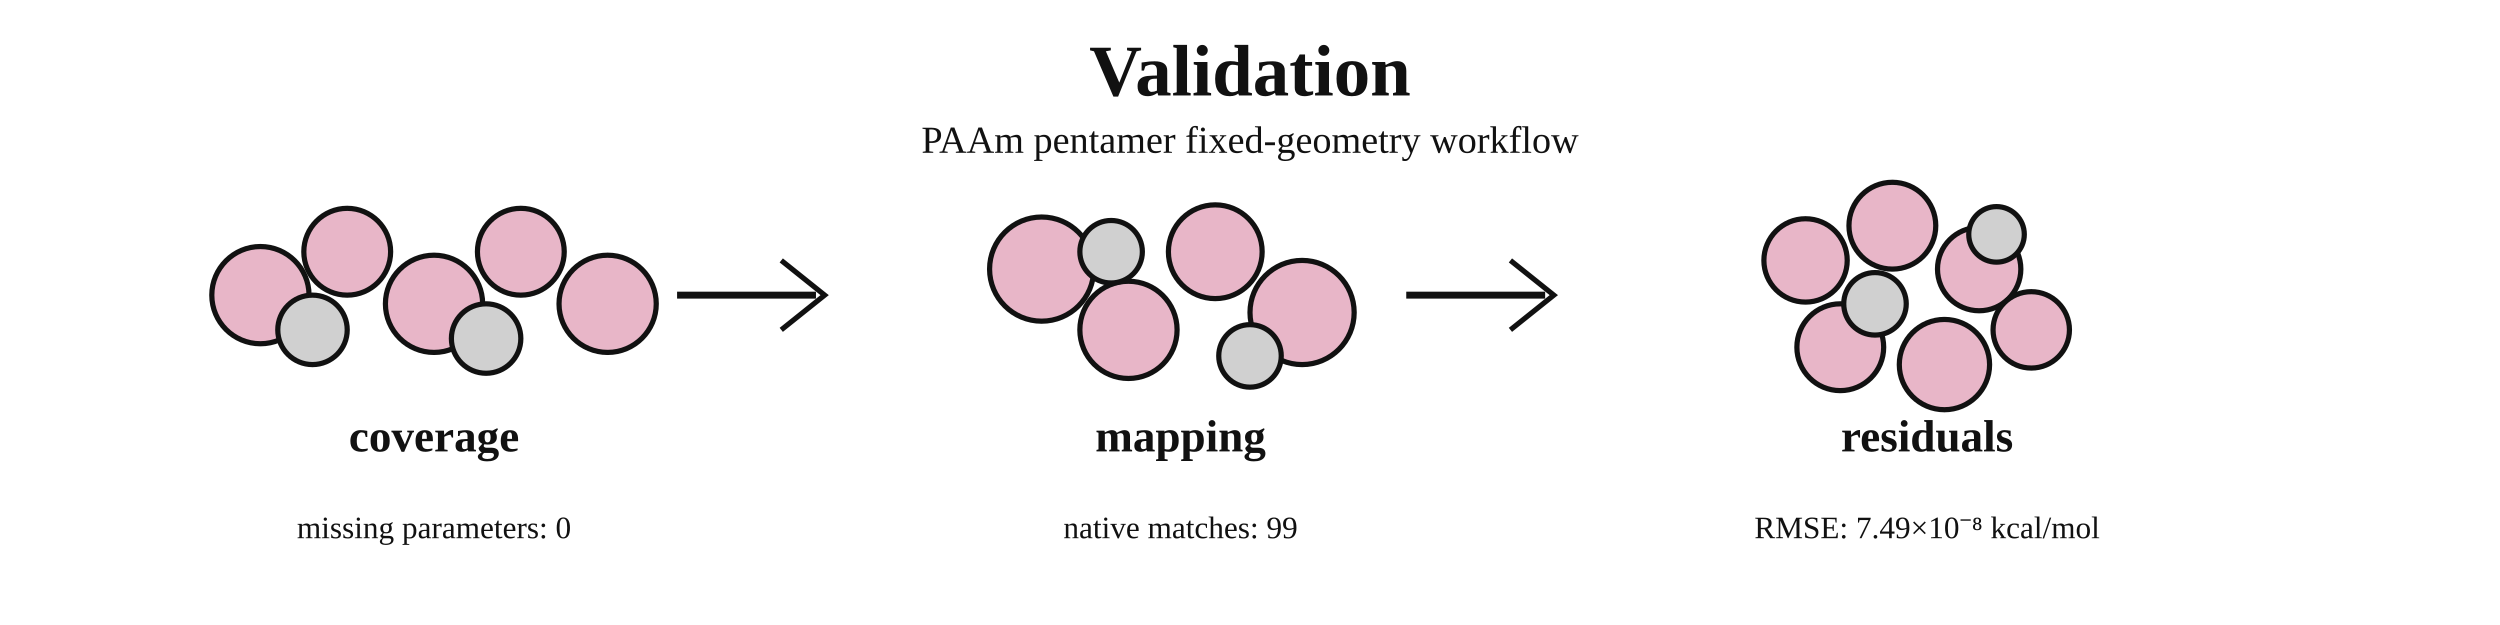
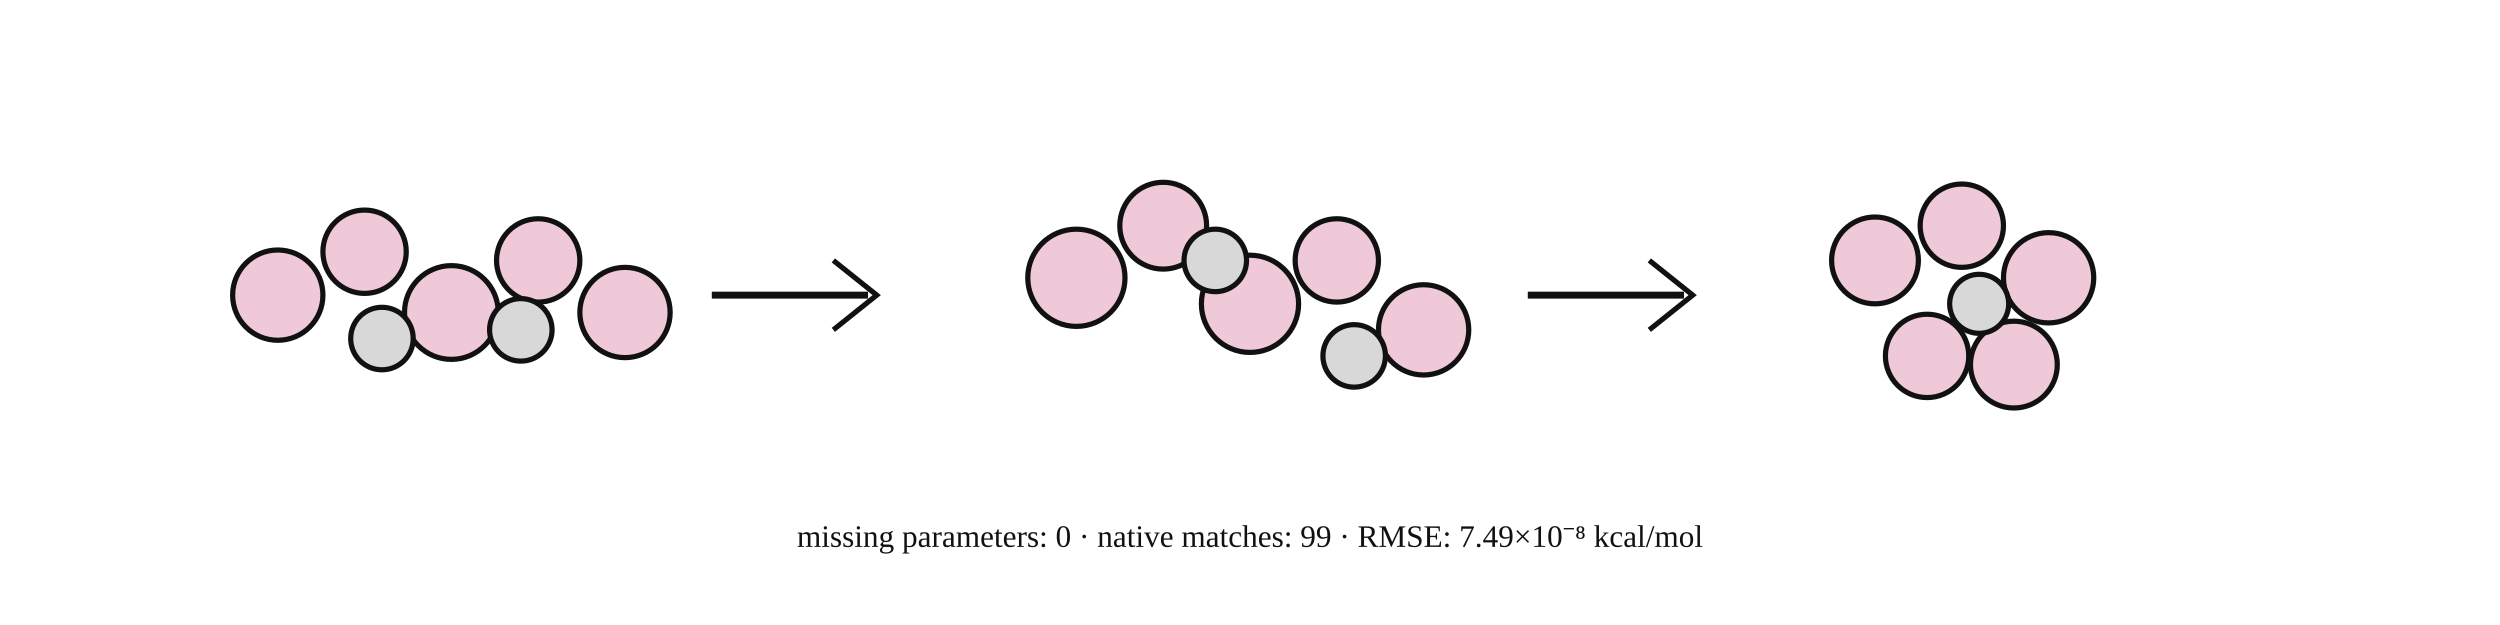
- <svg xmlns="http://www.w3.org/2000/svg" width="1440" height="360" viewBox="0 0 1440 360" role="img" aria-labelledby="title desc">
+ <svg xmlns="http://www.w3.org/2000/svg" width="1440" height="360" viewBox="0 0 1440 360">
  <rect width="1440" height="360" fill="white" />
-   <g font-family="Times New Roman, Times, serif" fill="#111111">
-     <text x="720" y="55" text-anchor="middle" font-size="42" font-weight="700">Validation</text>
-     <text x="720" y="88" text-anchor="middle" font-size="22">PAAm pentamer fixed-geometry workflow</text>
-   </g>
-   <g stroke="#111111" stroke-width="3">
-     <g fill="#e8b6c8">
-       <circle cx="150" cy="170" r="28" />
-       <circle cx="200" cy="145" r="25" />
-       <circle cx="250" cy="175" r="28" />
-       <circle cx="300" cy="145" r="25" />
-       <circle cx="350" cy="175" r="28" />
+   <g stroke="#111" stroke-width="3">
+     <g fill="#efc9d8">
+       <circle cx="160" cy="170" r="26" />
+       <circle cx="210" cy="145" r="24" />
+       <circle cx="260" cy="180" r="27" />
+       <circle cx="310" cy="150" r="24" />
+       <circle cx="360" cy="180" r="26" />
    </g>
-     <g fill="#d0d0d0">
-       <circle cx="180" cy="190" r="20" />
-       <circle cx="280" cy="195" r="20" />
+     <g fill="#d8d8d8">
+       <circle cx="220" cy="195" r="18" />
+       <circle cx="300" cy="190" r="18" />
    </g>
-     <path d="M390 170 H470" fill="none" stroke-width="4" />
-     <path d="M450 150 L475 170 L450 190" fill="none" />
-     <g fill="#e8b6c8">
-       <circle cx="600" cy="155" r="30" />
-       <circle cx="650" cy="190" r="28" />
-       <circle cx="700" cy="145" r="27" />
-       <circle cx="750" cy="180" r="30" />
+     <path d="M410 170 H500" fill="none" stroke-width="4" />
+     <path d="M480 150 L505 170 L480 190" fill="none" />
+     <g fill="#efc9d8">
+       <circle cx="620" cy="160" r="28" />
+       <circle cx="670" cy="130" r="25" />
+       <circle cx="720" cy="175" r="28" />
+       <circle cx="770" cy="150" r="24" />
+       <circle cx="820" cy="190" r="26" />
    </g>
-     <g fill="#d0d0d0">
-       <circle cx="640" cy="145" r="18" />
-       <circle cx="720" cy="205" r="18" />
+     <g fill="#d8d8d8">
+       <circle cx="700" cy="150" r="18" />
+       <circle cx="780" cy="205" r="18" />
    </g>
-     <path d="M810 170 H890" fill="none" stroke-width="4" />
-     <path d="M870 150 L895 170 L870 190" fill="none" />
-     <g fill="#e8b6c8">
-       <circle cx="1040" cy="150" r="24" />
-       <circle cx="1090" cy="130" r="25" />
-       <circle cx="1140" cy="155" r="24" />
-       <circle cx="1060" cy="200" r="25" />
-       <circle cx="1120" cy="210" r="26" />
-       <circle cx="1170" cy="190" r="22" />
+     <path d="M880 170 H970" fill="none" stroke-width="4" />
+     <path d="M950 150 L975 170 L950 190" fill="none" />
+     <g fill="#efc9d8">
+       <circle cx="1080" cy="150" r="25" />
+       <circle cx="1130" cy="130" r="24" />
+       <circle cx="1180" cy="160" r="26" />
+       <circle cx="1110" cy="205" r="24" />
+       <circle cx="1160" cy="210" r="25" />
    </g>
-     <g fill="#d0d0d0">
-       <circle cx="1080" cy="175" r="18" />
-       <circle cx="1150" cy="135" r="16" />
+     <g fill="#d8d8d8">
+       <circle cx="1140" cy="175" r="17" />
    </g>
  </g>
-   <g font-family="Times New Roman, Times, serif" text-anchor="middle" fill="#111111">
-     <text x="250" y="260" font-size="26" font-weight="700">coverage</text>
-     <text x="680" y="260" font-size="26" font-weight="700">mapping</text>
-     <text x="1110" y="260" font-size="26" font-weight="700">residuals</text>
-     <text x="250" y="310" font-size="18">missing parameters: 0</text>
-     <text x="680" y="310" font-size="18">native matches: 99</text>
-     <text x="1110" y="310" font-size="18">RMSE: 7.49×10⁻⁸ kcal/mol</text>
+   <g font-family="Times New Roman, Times, serif" fill="#111" text-anchor="middle">
+     <text x="720" y="315" font-size="18">missing parameters: 0 · native matches: 99 · RMSE: 7.49×10⁻⁸ kcal/mol</text>
  </g>
</svg>
